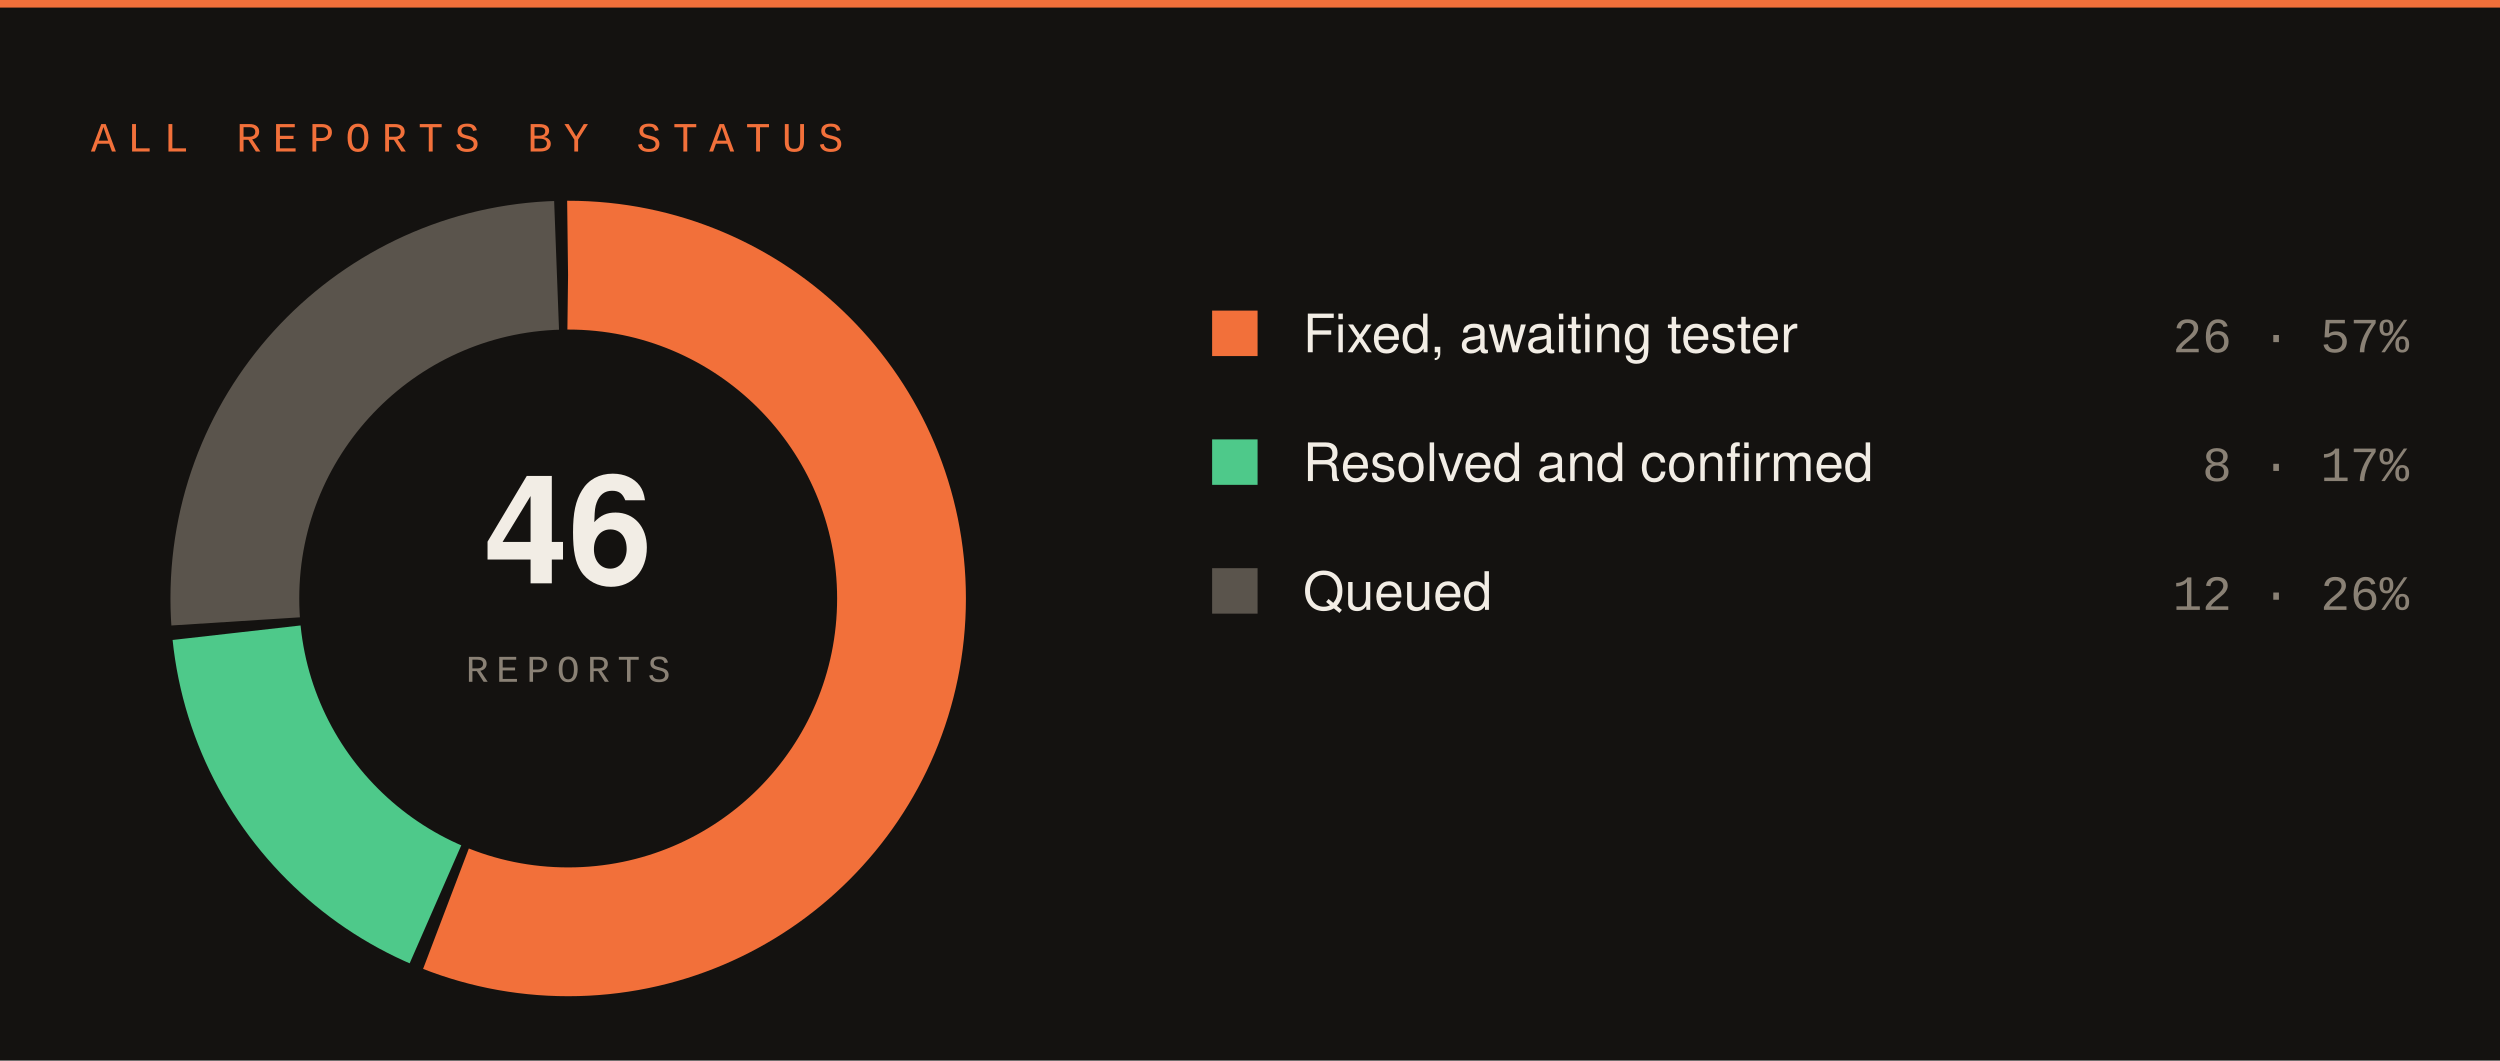
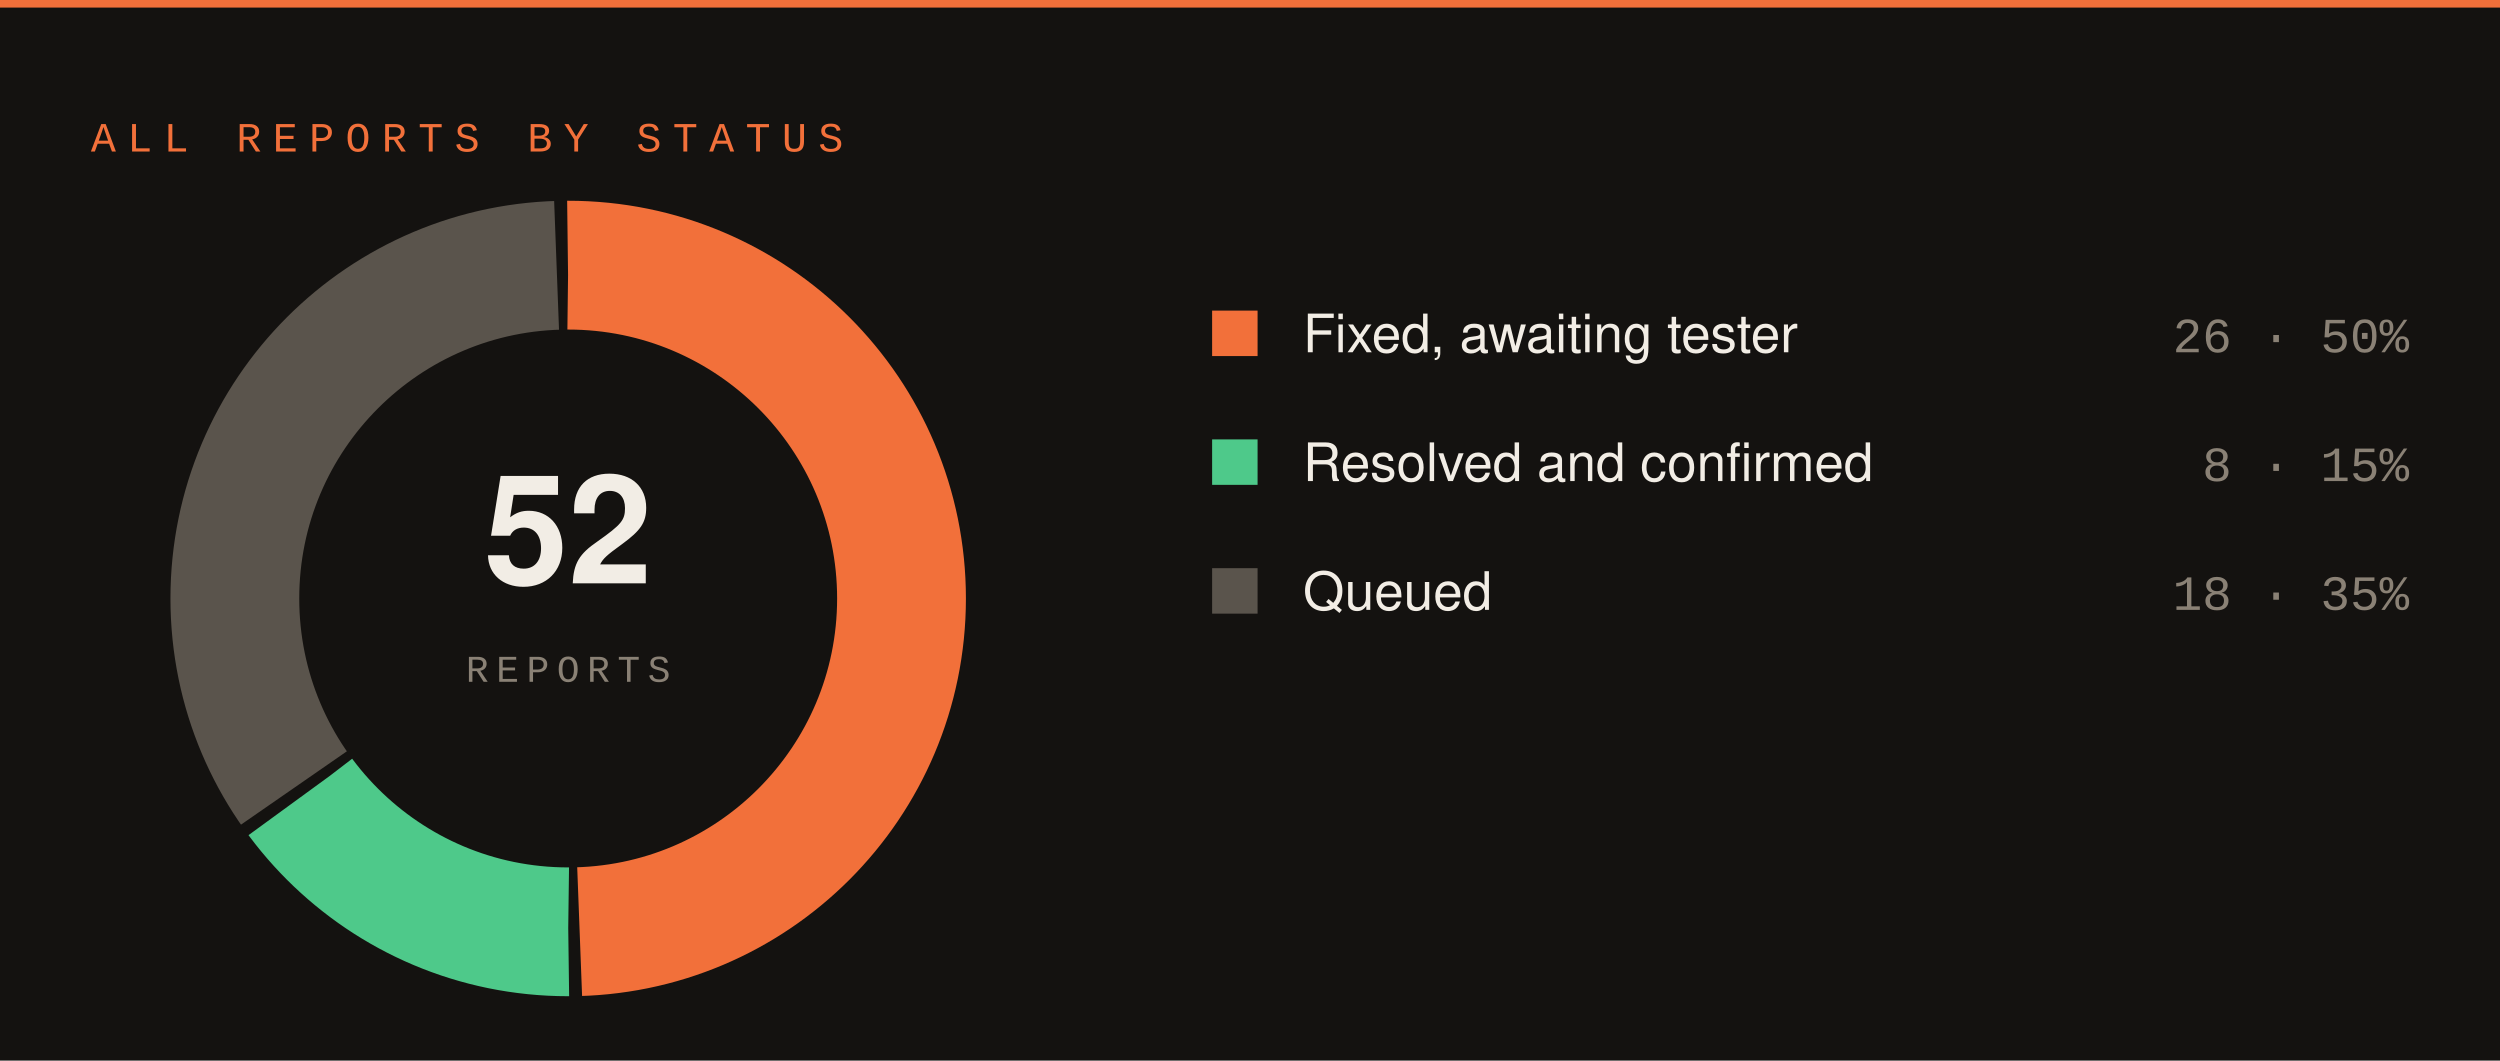
<svg xmlns="http://www.w3.org/2000/svg" width="660" height="280" viewBox="0 0 660 280">
  <rect width="660" height="280" fill="#141210" />
  <rect x="0" y="0" width="660" height="2" fill="#f2703a" />
  <text x="24" y="40" font-family="SFMono-Regular,Consolas,Liberation Mono,monospace" font-size="11" letter-spacing="3" fill="#f2703a">ALL REPORTS BY STATUS</text>
-   <circle cx="150" cy="158" r="88" fill="none" stroke="#f2703a" stroke-width="34" stroke-dasharray="309.52 243.40" stroke-dashoffset="-0.00" transform="rotate(-90 150 158)" />
-   <circle cx="150" cy="158" r="88" fill="none" stroke="#4ec98a" stroke-width="34" stroke-dasharray="93.16 459.76" stroke-dashoffset="-312.52" transform="rotate(-90 150 158)" />
-   <circle cx="150" cy="158" r="88" fill="none" stroke="#5a544c" stroke-width="34" stroke-dasharray="141.24 411.68" stroke-dashoffset="-408.68" transform="rotate(-90 150 158)" />
-   <text x="150" y="154" font-family="-apple-system,Segoe UI,Helvetica,Arial,sans-serif" font-size="40" font-weight="700" fill="#f2ede5" text-anchor="middle">46</text>
+   <circle cx="150" cy="158" r="88" fill="none" stroke="#f2703a" stroke-width="34" stroke-dasharray="273.46 279.46" stroke-dashoffset="-0.00" transform="rotate(-90 150 158)" />
+   <circle cx="150" cy="158" r="88" fill="none" stroke="#4ec98a" stroke-width="34" stroke-dasharray="82.06 470.86" stroke-dashoffset="-276.46" transform="rotate(-90 150 158)" />
+   <circle cx="150" cy="158" r="88" fill="none" stroke="#5a544c" stroke-width="34" stroke-dasharray="188.40 364.52" stroke-dashoffset="-361.52" transform="rotate(-90 150 158)" />
+   <text x="150" y="154" font-family="-apple-system,Segoe UI,Helvetica,Arial,sans-serif" font-size="40" font-weight="700" fill="#f2ede5" text-anchor="middle">52</text>
  <text x="150" y="180" font-family="SFMono-Regular,Consolas,Liberation Mono,monospace" font-size="10" letter-spacing="2" fill="#8a8175" text-anchor="middle">REPORTS</text>
  <rect x="320" y="82" width="12" height="12" fill="#f2703a" />
  <text x="344" y="93" font-family="-apple-system,Segoe UI,Helvetica,Arial,sans-serif" font-size="14" fill="#f2ede5">Fixed, awaiting tester</text>
-   <text x="636" y="93" font-family="SFMono-Regular,Consolas,Liberation Mono,monospace" font-size="13" fill="#8a8175" text-anchor="end">26 · 57%</text>
+   <text x="636" y="93" font-family="SFMono-Regular,Consolas,Liberation Mono,monospace" font-size="13" fill="#8a8175" text-anchor="end">26 · 50%</text>
  <rect x="320" y="116" width="12" height="12" fill="#4ec98a" />
  <text x="344" y="127" font-family="-apple-system,Segoe UI,Helvetica,Arial,sans-serif" font-size="14" fill="#f2ede5">Resolved and confirmed</text>
-   <text x="636" y="127" font-family="SFMono-Regular,Consolas,Liberation Mono,monospace" font-size="13" fill="#8a8175" text-anchor="end">8 · 17%</text>
+   <text x="636" y="127" font-family="SFMono-Regular,Consolas,Liberation Mono,monospace" font-size="13" fill="#8a8175" text-anchor="end">8 · 15%</text>
  <rect x="320" y="150" width="12" height="12" fill="#5a544c" />
  <text x="344" y="161" font-family="-apple-system,Segoe UI,Helvetica,Arial,sans-serif" font-size="14" fill="#f2ede5">Queued</text>
-   <text x="636" y="161" font-family="SFMono-Regular,Consolas,Liberation Mono,monospace" font-size="13" fill="#8a8175" text-anchor="end">12 · 26%</text>
+   <text x="636" y="161" font-family="SFMono-Regular,Consolas,Liberation Mono,monospace" font-size="13" fill="#8a8175" text-anchor="end">18 · 35%</text>
</svg>
